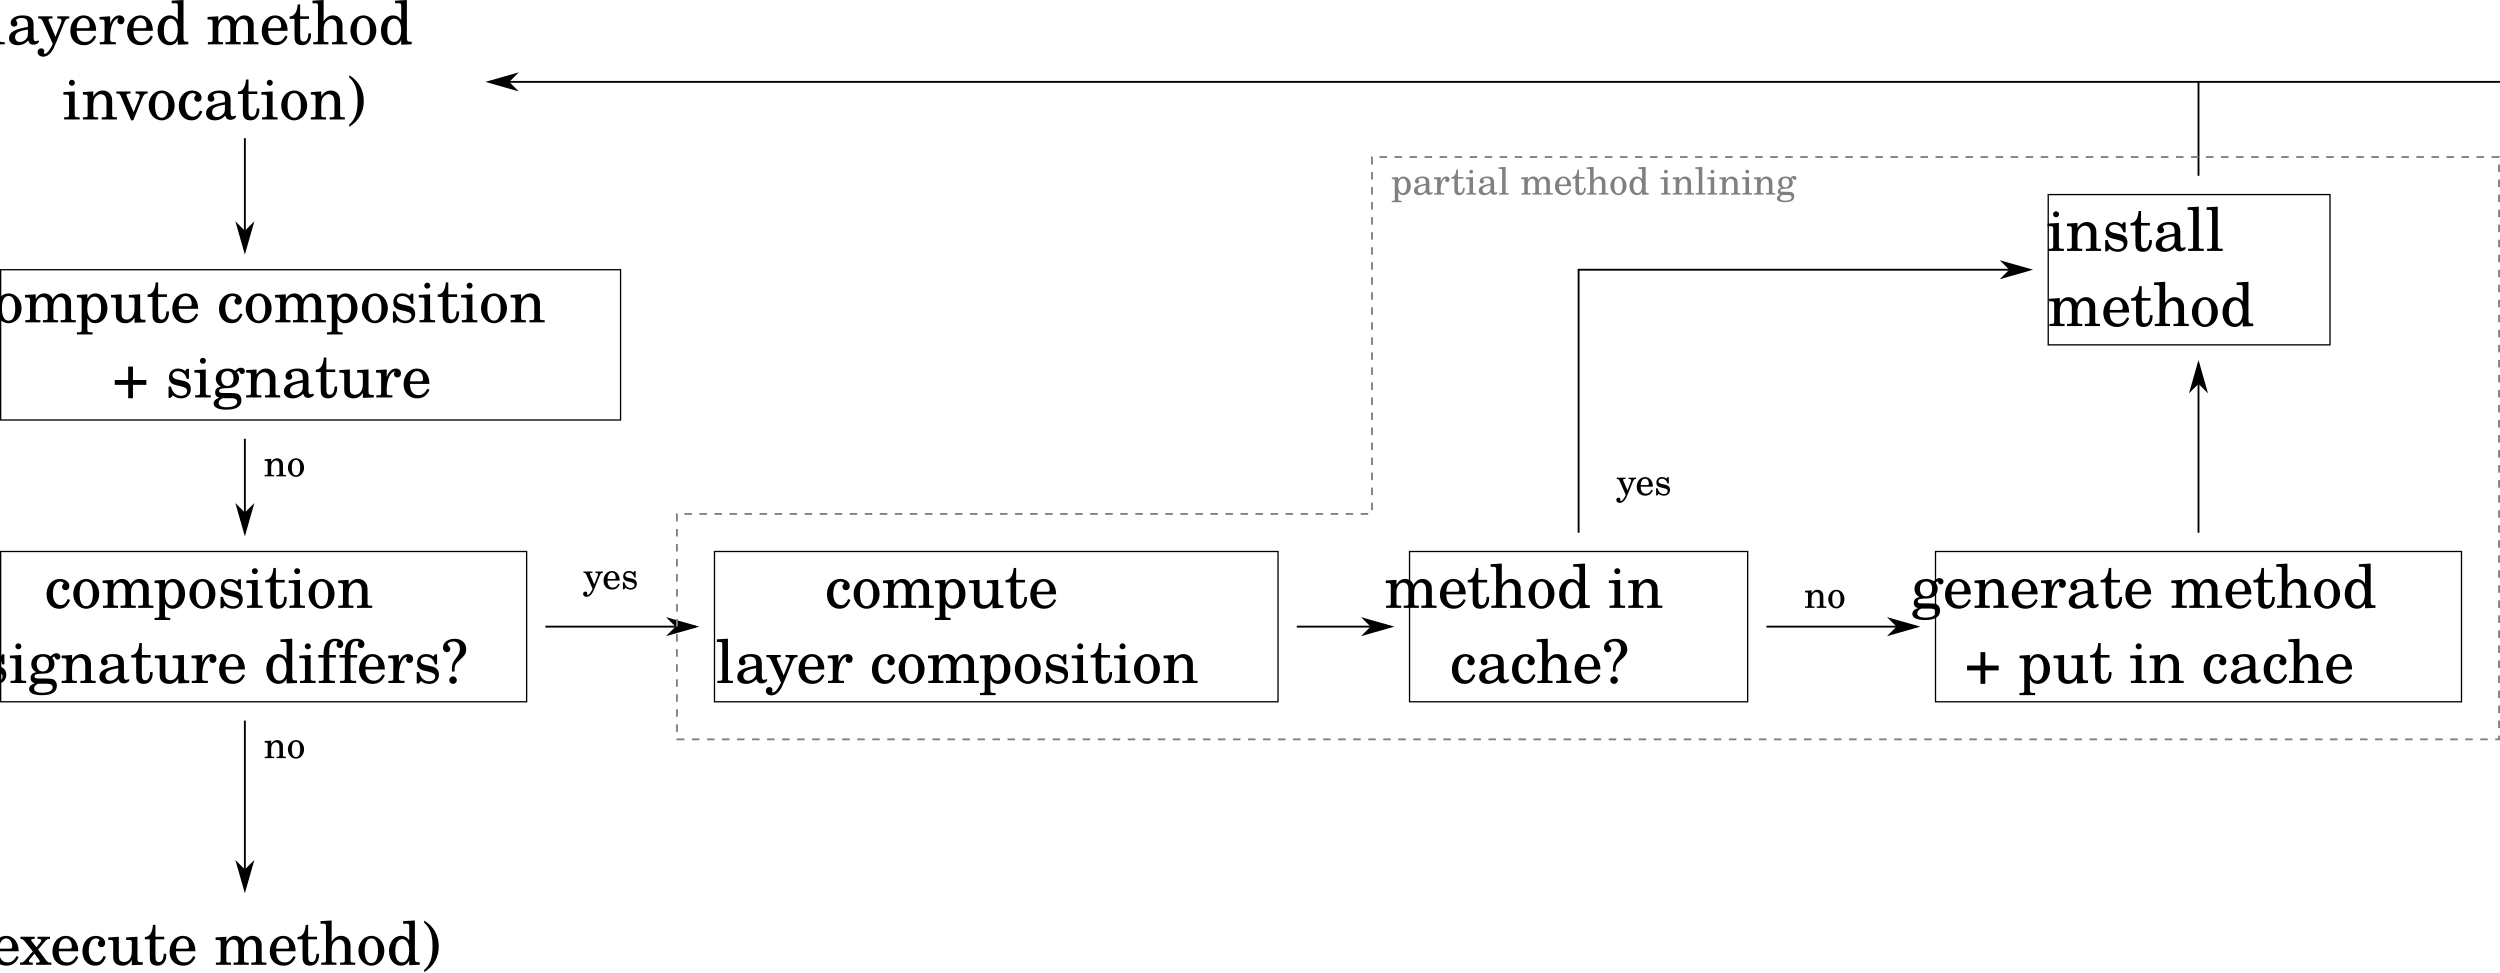
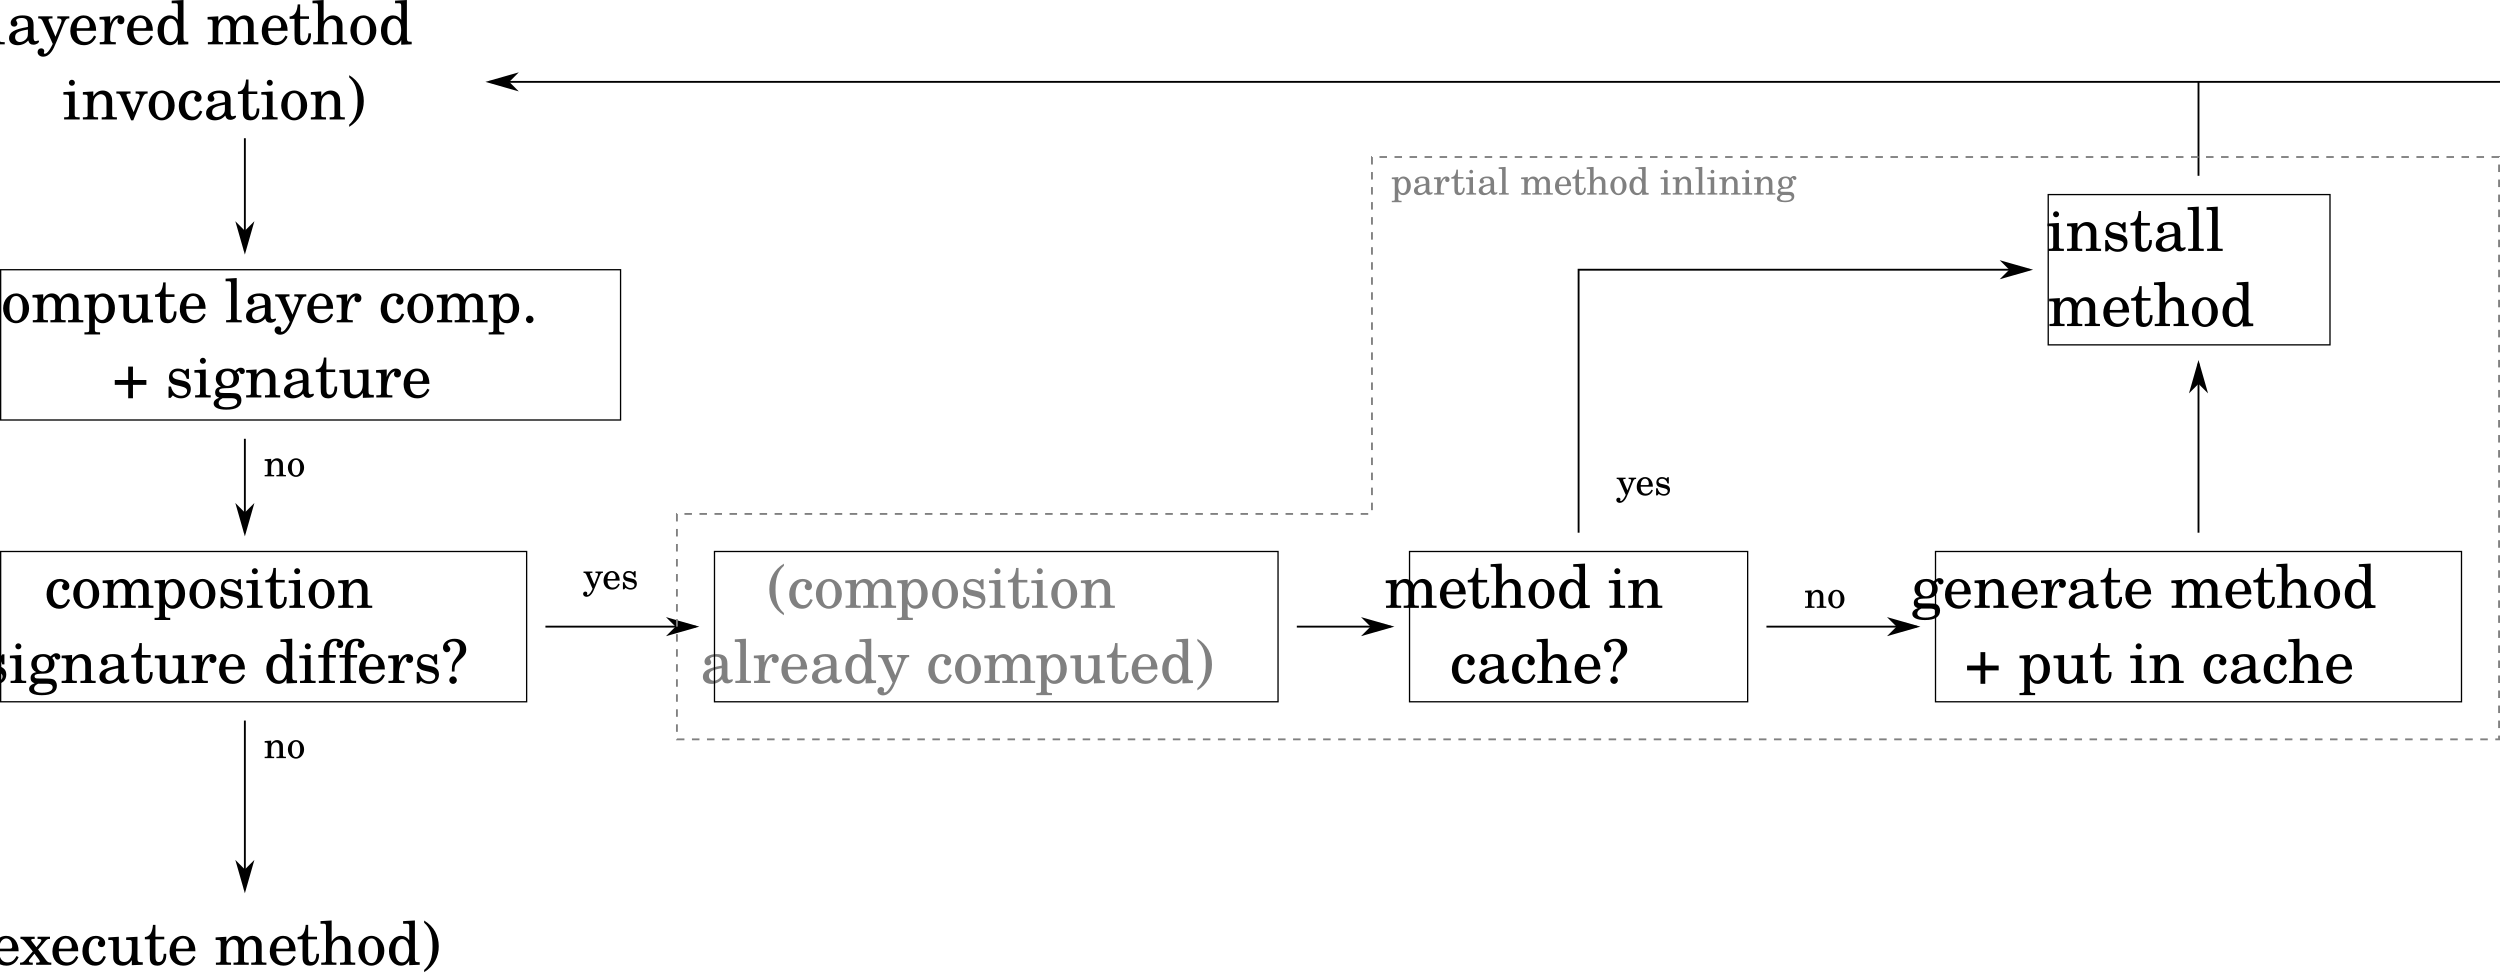
<svg xmlns="http://www.w3.org/2000/svg" width="1330.85" height="517.52" id="svg2" version="1.1">
  <defs id="defs4">
    <marker orient="auto" refY="0" refX="0" id="Arrow1Lend" style="overflow:visible">
      <path id="path3806" d="M 0,0 5,-5 -12.5,0 5,5 0,0 z" style="fill-rule:evenodd;stroke:#000000;stroke-width:1pt" transform="matrix(-0.8,0,0,-0.8,-10,0)" />
    </marker>
  </defs>
  <g id="layer1" transform="translate(-39.65,-198.7782)">
    <text id="text2995" y="370.362" x="205.225" style="font-size:32px;font-style:normal;font-weight:normal;text-align:center;line-height:125%;letter-spacing:0px;word-spacing:0px;text-anchor:middle;fill:#000000;fill-opacity:1;stroke:none;font-family:Sans" xml:space="preserve">
-       <tspan style="font-size:32px;font-style:normal;font-variant:normal;font-weight:normal;font-stretch:normal;text-align:center;text-anchor:middle;font-family:TeX Gyre Schola;-inkscape-font-specification:TeX Gyre Schola" y="370.362" x="209.663" id="tspan7800">compute composition </tspan>
+       <tspan style="font-size:32px;font-style:normal;font-variant:normal;font-weight:normal;font-stretch:normal;text-align:center;text-anchor:middle;font-family:TeX Gyre Schola;-inkscape-font-specification:TeX Gyre Schola" y="370.362" x="209.663" id="tspan7800">compute layer comp. </tspan>
      <tspan style="font-size:32px;font-style:normal;font-variant:normal;font-weight:normal;font-stretch:normal;text-align:center;text-anchor:middle;font-family:TeX Gyre Schola;-inkscape-font-specification:TeX Gyre Schola" y="410.362" x="205.225" id="tspan7798">+ signature</tspan>
    </text>
    <text xml:space="preserve" style="font-size:32px;font-style:normal;font-weight:normal;text-align:center;line-height:125%;letter-spacing:0px;word-spacing:0px;text-anchor:middle;fill:#000000;fill-opacity:1;stroke:none;font-family:Sans" x="180" y="522.362" id="text2999">
      <tspan x="184.438" y="522.362" id="tspan3001" style="font-size:32px;font-style:normal;font-variant:normal;font-weight:normal;font-stretch:normal;text-align:center;text-anchor:middle;font-family:TeX Gyre Schola;-inkscape-font-specification:TeX Gyre Schola">composition </tspan>
      <tspan x="180" y="562.362" style="font-size:32px;font-style:normal;font-variant:normal;font-weight:normal;font-stretch:normal;text-align:center;text-anchor:middle;font-family:TeX Gyre Schola;-inkscape-font-specification:TeX Gyre Schola" id="tspan3003">signature differs?</tspan>
    </text>
-     <text id="text3011" y="522.362" x="570" style="font-size:32px;font-style:normal;font-weight:normal;text-align:center;line-height:125%;letter-spacing:0px;word-spacing:0px;text-anchor:middle;fill:#000000;fill-opacity:1;stroke:none;font-family:Sans" xml:space="preserve">
-       <tspan id="tspan3015" style="font-size:32px;font-style:normal;font-variant:normal;font-weight:normal;font-stretch:normal;text-align:center;text-anchor:middle;font-family:TeX Gyre Schola;-inkscape-font-specification:TeX Gyre Schola" y="522.362" x="570">compute</tspan>
-       <tspan style="font-size:32px;font-style:normal;font-variant:normal;font-weight:normal;font-stretch:normal;text-align:center;text-anchor:middle;font-family:TeX Gyre Schola;-inkscape-font-specification:TeX Gyre Schola" y="562.362" x="570" id="tspan3019">layer composition</tspan>
+     <text id="text3011" y="522.362" x="570" style="font-size:32px;font-style:normal;font-weight:normal;text-align:center;line-height:125%;letter-spacing:0px;word-spacing:0px;text-anchor:middle;fill:#808080;fill-opacity:1;stroke:none;font-family:Sans" xml:space="preserve">
+       <tspan style="font-size:32px;font-style:normal;font-variant:normal;font-weight:normal;font-stretch:normal;text-align:center;text-anchor:middle;fill:#808080;font-family:TeX Gyre Schola;-inkscape-font-specification:TeX Gyre Schola" y="522.362" x="570" id="tspan3019">(composition</tspan>
+       <tspan style="font-size:32px;font-style:normal;font-variant:normal;font-weight:normal;font-stretch:normal;text-align:center;text-anchor:middle;fill:#808080;font-family:TeX Gyre Schola;-inkscape-font-specification:TeX Gyre Schola" y="562.362" x="570" id="tspan3038">already computed)</tspan>
    </text>
    <rect style="fill:none;stroke:#000000;stroke-width:0.7;stroke-miterlimit:4;stroke-dasharray:none" id="rect3021" width="330" height="80" x="40" y="342.362" />
    <rect style="fill:none;stroke:#000000;stroke-width:0.7;stroke-miterlimit:4;stroke-dasharray:none" id="rect3023" width="280" height="80" x="40" y="492.362" />
    <rect style="fill:none;stroke:#000000;stroke-width:0.7;stroke-miterlimit:4;stroke-dasharray:none" id="rect3025" width="300" height="80" x="420" y="492.362" ry="0" />
    <path style="fill:none;stroke:#000000;stroke-width:1px;stroke-linecap:butt;stroke-linejoin:miter;stroke-opacity:1;marker-end:url(#Arrow1Lend)" d="m 170,432.362 0,50" id="path3029" />
    <text id="text4243" y="452.362" x="180" style="font-size:20px;font-style:normal;font-weight:normal;text-align:start;line-height:125%;letter-spacing:0px;word-spacing:0px;text-anchor:start;fill:#000000;fill-opacity:1;stroke:none;font-family:Sans" xml:space="preserve">
      <tspan style="font-size:20px;font-style:normal;font-variant:normal;font-weight:normal;font-stretch:normal;text-align:start;text-anchor:start;font-family:TeX Gyre Schola;-inkscape-font-specification:TeX Gyre Schola" id="tspan4245" y="452.362" x="180">no</tspan>
    </text>
    <path id="path4247" d="m 170,582.362 0,90" style="fill:none;stroke:#000000;stroke-width:1px;stroke-linecap:butt;stroke-linejoin:miter;stroke-opacity:1;marker-end:url(#Arrow1Lend)" />
    <text xml:space="preserve" style="font-size:20px;font-style:normal;font-weight:normal;text-align:start;line-height:125%;letter-spacing:0px;word-spacing:0px;text-anchor:start;fill:#000000;fill-opacity:1;stroke:none;font-family:Sans" x="180" y="602.362" id="text4249">
      <tspan x="180" y="602.362" id="tspan4251" style="font-size:20px;font-style:normal;font-variant:normal;font-weight:normal;font-stretch:normal;text-align:start;text-anchor:start;font-family:TeX Gyre Schola;-inkscape-font-specification:TeX Gyre Schola">no</tspan>
    </text>
    <path style="fill:none;stroke:#000000;stroke-width:1px;stroke-linecap:butt;stroke-linejoin:miter;stroke-opacity:1;marker-end:url(#Arrow1Lend)" d="m 330,532.362 80,0" id="path4437" />
    <text id="text4625" y="512.362" x="350" style="font-size:20px;font-style:normal;font-weight:normal;text-align:start;line-height:125%;letter-spacing:0px;word-spacing:0px;text-anchor:start;fill:#000000;fill-opacity:1;stroke:none;font-family:Sans" xml:space="preserve">
      <tspan style="font-size:20px;font-style:normal;font-variant:normal;font-weight:normal;font-stretch:normal;text-align:start;text-anchor:start;font-family:TeX Gyre Schola;-inkscape-font-specification:TeX Gyre Schola" id="tspan4627" y="512.362" x="350">yes</tspan>
    </text>
    <text id="text4639" y="712.362" x="170" style="font-size:32px;font-style:normal;font-weight:normal;text-align:center;line-height:125%;letter-spacing:0px;word-spacing:0px;text-anchor:middle;fill:#000000;fill-opacity:1;stroke:none;font-family:Sans" xml:space="preserve">
      <tspan id="tspan4643" style="font-size:32px;font-style:normal;font-variant:normal;font-weight:normal;font-stretch:normal;text-align:center;text-anchor:middle;font-family:TeX Gyre Schola;-inkscape-font-specification:TeX Gyre Schola" y="712.362" x="170">(execute method)</tspan>
    </text>
    <text id="text4651" y="522.362" x="880" style="font-size:32px;font-style:normal;font-weight:normal;text-align:center;line-height:125%;letter-spacing:0px;word-spacing:0px;text-anchor:middle;fill:#000000;fill-opacity:1;stroke:none;font-family:Sans" xml:space="preserve">
      <tspan id="tspan4655" style="font-size:32px;font-style:normal;font-variant:normal;font-weight:normal;font-stretch:normal;text-align:center;text-anchor:middle;font-family:TeX Gyre Schola;-inkscape-font-specification:TeX Gyre Schola" y="522.362" x="880">method in</tspan>
      <tspan style="font-size:32px;font-style:normal;font-variant:normal;font-weight:normal;font-stretch:normal;text-align:center;text-anchor:middle;font-family:TeX Gyre Schola;-inkscape-font-specification:TeX Gyre Schola" y="562.362" x="880" id="tspan4659">cache?</tspan>
    </text>
    <rect style="fill:none;stroke:#000000;stroke-width:0.7;stroke-miterlimit:4;stroke-dasharray:none;stroke-dashoffset:0" id="rect4661" width="180" height="80" x="790" y="492.362" />
    <text xml:space="preserve" style="font-size:32px;font-style:normal;font-weight:normal;text-align:center;line-height:125%;letter-spacing:0px;word-spacing:0px;text-anchor:middle;fill:#000000;fill-opacity:1;stroke:none;font-family:Sans" x="1205.562" y="332.362" id="text4663">
      <tspan id="tspan4667" x="1210" y="332.362" style="font-size:32px;font-style:normal;font-variant:normal;font-weight:normal;font-stretch:normal;text-align:center;text-anchor:middle;font-family:TeX Gyre Schola;-inkscape-font-specification:TeX Gyre Schola">install </tspan>
      <tspan x="1205.562" y="372.362" style="font-size:32px;font-style:normal;font-variant:normal;font-weight:normal;font-stretch:normal;text-align:center;text-anchor:middle;font-family:TeX Gyre Schola;-inkscape-font-specification:TeX Gyre Schola" id="tspan4671">method</tspan>
    </text>
    <rect style="fill:none;stroke:#000000;stroke-width:0.7;stroke-miterlimit:4;stroke-dasharray:none;stroke-dashoffset:0" id="rect4673" width="150" height="80" x="1130" y="302.362" />
    <text id="text4675" y="522.362" x="1210" style="font-size:32px;font-style:normal;font-weight:normal;text-align:center;line-height:125%;letter-spacing:0px;word-spacing:0px;text-anchor:middle;fill:#000000;fill-opacity:1;stroke:none;font-family:Sans" xml:space="preserve">
      <tspan id="tspan4679" style="font-size:32px;font-style:normal;font-variant:normal;font-weight:normal;font-stretch:normal;text-align:center;text-anchor:middle;font-family:TeX Gyre Schola;-inkscape-font-specification:TeX Gyre Schola" y="522.362" x="1210">generate method</tspan>
      <tspan style="font-size:32px;font-style:normal;font-variant:normal;font-weight:normal;font-stretch:normal;text-align:center;text-anchor:middle;font-family:TeX Gyre Schola;-inkscape-font-specification:TeX Gyre Schola" y="562.362" x="1210" id="tspan4683">+ put in cache</tspan>
    </text>
    <rect style="fill:none;stroke:#000000;stroke-width:0.7;stroke-miterlimit:4;stroke-dasharray:none;stroke-dashoffset:0" id="rect4685" width="280" height="80" x="1070" y="492.362" />
    <path id="path4687" d="m 980,532.362 80,0" style="fill:none;stroke:#000000;stroke-width:1px;stroke-linecap:butt;stroke-linejoin:miter;stroke-opacity:1;marker-end:url(#Arrow1Lend)" />
    <text xml:space="preserve" style="font-size:20px;font-style:normal;font-weight:normal;text-align:start;line-height:125%;letter-spacing:0px;word-spacing:0px;text-anchor:start;fill:#000000;fill-opacity:1;stroke:none;font-family:Sans" x="1000" y="522.362" id="text4689">
      <tspan x="1000" y="522.362" id="tspan4691" style="font-size:20px;font-style:normal;font-variant:normal;font-weight:normal;font-stretch:normal;text-align:start;text-anchor:start;font-family:TeX Gyre Schola;-inkscape-font-specification:TeX Gyre Schola">no</tspan>
    </text>
    <path style="fill:none;stroke:#000000;stroke-width:1px;stroke-linecap:butt;stroke-linejoin:miter;stroke-opacity:1;marker-end:url(#Arrow1Lend)" d="m 1210,482.362 0,-90" id="path4693" />
    <path style="fill:none;stroke:#000000;stroke-width:1px;stroke-linecap:butt;stroke-linejoin:miter;stroke-opacity:1;marker-end:url(#Arrow1Lend)" d="m 880,482.362 0,-140 240,0" id="path4879" />
    <text id="text5063" y="462.362" x="900" style="font-size:20px;font-style:normal;font-weight:normal;text-align:start;line-height:125%;letter-spacing:0px;word-spacing:0px;text-anchor:start;fill:#000000;fill-opacity:1;stroke:none;font-family:Sans" xml:space="preserve">
      <tspan style="font-size:20px;font-style:normal;font-variant:normal;font-weight:normal;font-stretch:normal;text-align:start;text-anchor:start;font-family:TeX Gyre Schola;-inkscape-font-specification:TeX Gyre Schola" id="tspan5065" y="462.362" x="900">yes</tspan>
    </text>
    <text xml:space="preserve" style="font-size:32px;font-style:normal;font-weight:normal;text-align:center;line-height:125%;letter-spacing:0px;word-spacing:0px;text-anchor:middle;fill:#000000;fill-opacity:1;stroke:none;font-family:Sans" x="170" y="222.362" id="text5251">
      <tspan x="170" y="222.362" style="font-size:32px;font-style:normal;font-variant:normal;font-weight:normal;font-stretch:normal;text-align:center;text-anchor:middle;font-family:TeX Gyre Schola;-inkscape-font-specification:TeX Gyre Schola" id="tspan5253">(layered method</tspan>
      <tspan x="170" y="262.362" style="font-size:32px;font-style:normal;font-variant:normal;font-weight:normal;font-stretch:normal;text-align:center;text-anchor:middle;font-family:TeX Gyre Schola;-inkscape-font-specification:TeX Gyre Schola" id="tspan6026"> invocation)</tspan>
    </text>
    <path style="fill:none;stroke:#000000;stroke-width:1px;stroke-linecap:butt;stroke-linejoin:miter;stroke-opacity:1;marker-end:url(#Arrow1Lend)" d="m 170,272.362 0,60" id="path5255" />
    <path style="fill:none;stroke:#000000;stroke-width:1px;stroke-linecap:butt;stroke-linejoin:miter;stroke-opacity:1;marker-end:url(#Arrow1Lend)" d="m 1210,292.362 0,-50 c 1020.497,0 -636.667,0 -910,0" id="path5439" />
    <text xml:space="preserve" style="font-size:20px;font-style:normal;font-weight:normal;text-align:start;line-height:125%;letter-spacing:0px;word-spacing:0px;text-anchor:start;fill:#808080;fill-opacity:1;stroke:none;font-family:Sans" x="780" y="302.362" id="text5625">
      <tspan x="780" y="302.362" id="tspan5627" style="font-size:20px;font-style:normal;font-variant:normal;font-weight:normal;font-stretch:normal;text-align:start;text-anchor:start;fill:#808080;font-family:TeX Gyre Schola;-inkscape-font-specification:TeX Gyre Schola">partial method inlining</tspan>
    </text>
    <path id="path6343" d="m 730,532.362 50,0" style="fill:none;stroke:#000000;stroke-width:1px;stroke-linecap:butt;stroke-linejoin:miter;stroke-opacity:1;marker-end:url(#Arrow1Lend)" />
    <path style="fill:none;stroke:#808080;stroke-width:1;stroke-linecap:butt;stroke-linejoin:miter;stroke-miterlimit:4;stroke-opacity:1;stroke-dasharray:4, 4;stroke-dashoffset:0" d="m 400,472.362 0,120 970,4e-5 0,-310 -600,0 0,190 z" id="path7259" />
  </g>
</svg>
